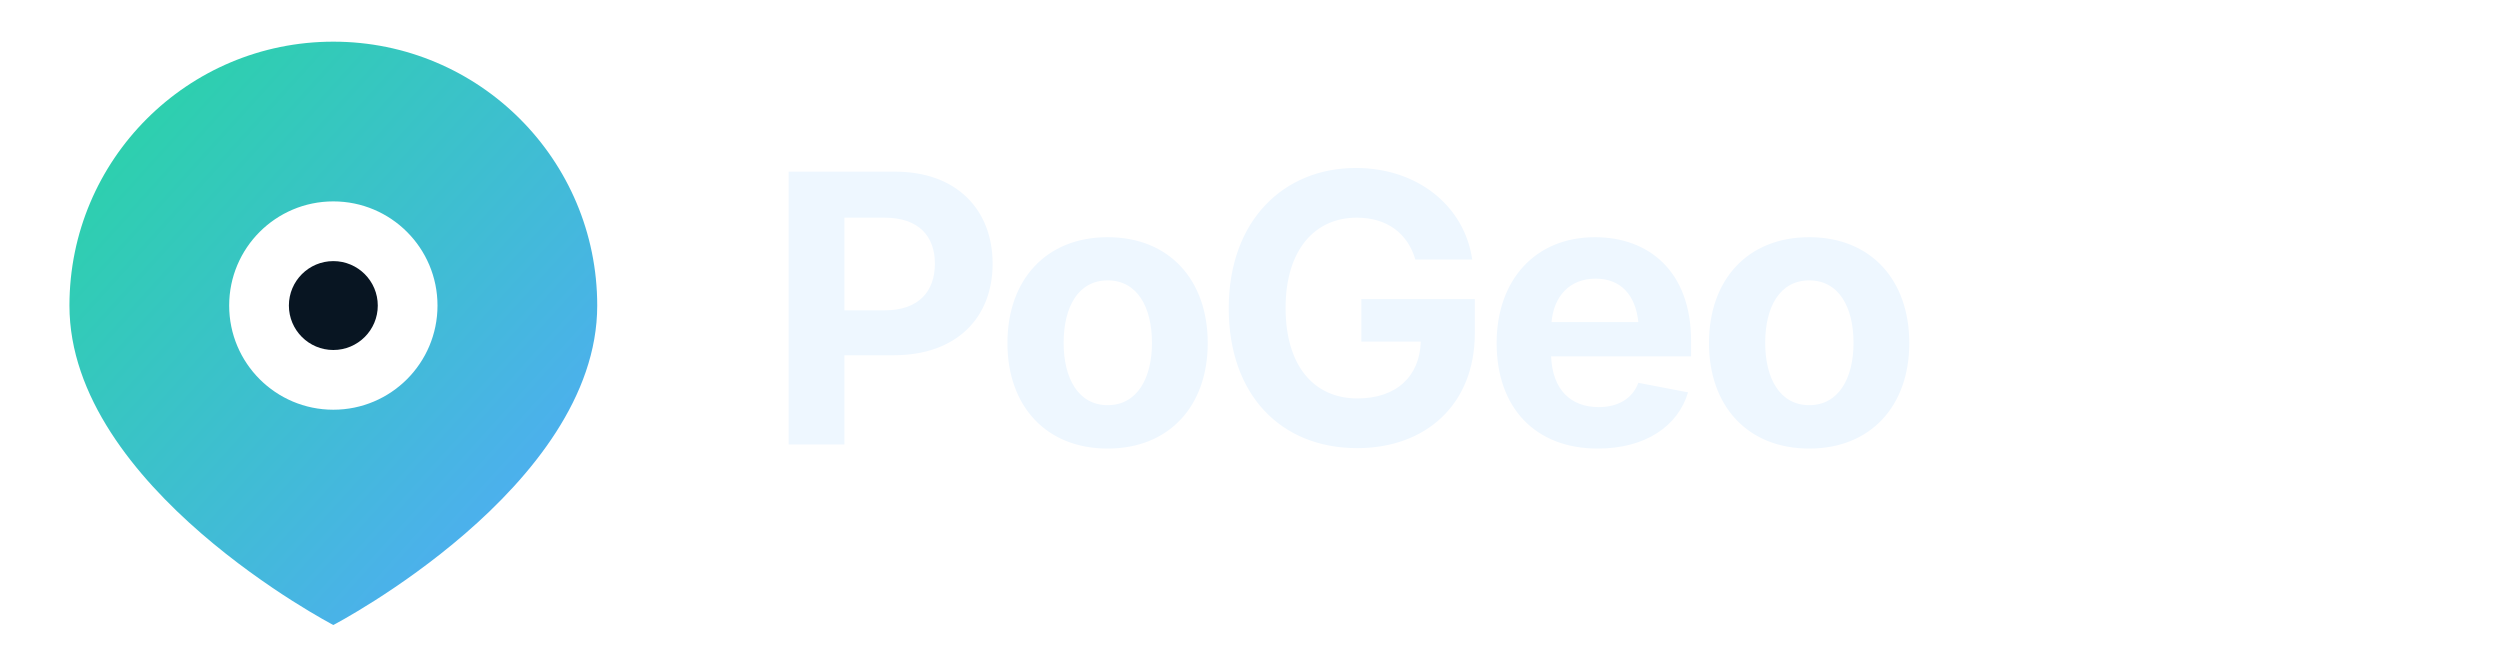
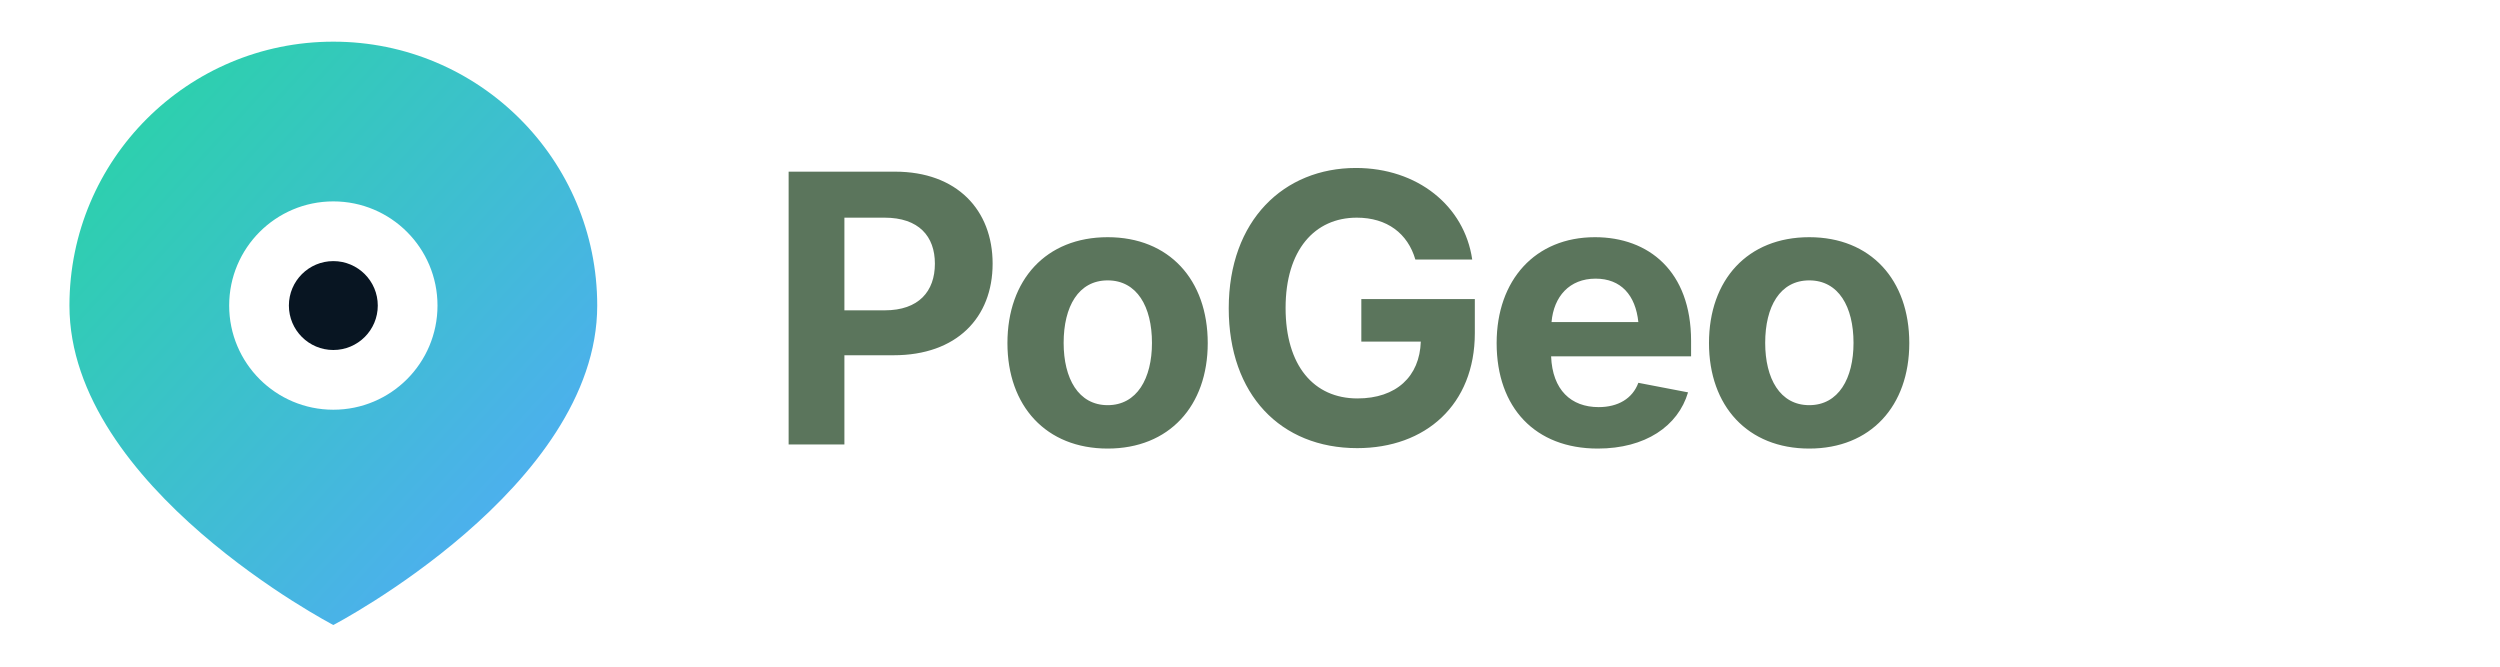
<svg xmlns="http://www.w3.org/2000/svg" viewBox="0 0 180 48" role="img" aria-labelledby="title">
  <defs>
    <linearGradient id="g" x1="0" x2="1" y1="0" y2="1">
      <stop offset="0" stop-color="#27d6a1" />
      <stop offset="1" stop-color="#55a7ff" />
    </linearGradient>
  </defs>
  <path fill="url(#g)" d="M24 3C13.5 3 5 11.5 5 22c0 13.1 19 23 19 23s19-9.9 19-23C43 11.5 34.5 3 24 3Zm0 26.5a7.5 7.5 0 1 1 0-15 7.5 7.5 0 0 1 0 15Z" />
  <circle cx="24" cy="22" r="3.2" fill="#081522" />
-   <text x="55" y="32" fill="#eef7ff" font-family="Inter,system-ui,sans-serif" font-size="27" font-weight="750" letter-spacing="-.8">PoGeo</text>
+   <text x="55" y="32" fill="#5B755C" font-family="Inter,system-ui,sans-serif" font-size="27" font-weight="750" letter-spacing="-.8">PoGeo</text>
</svg>
